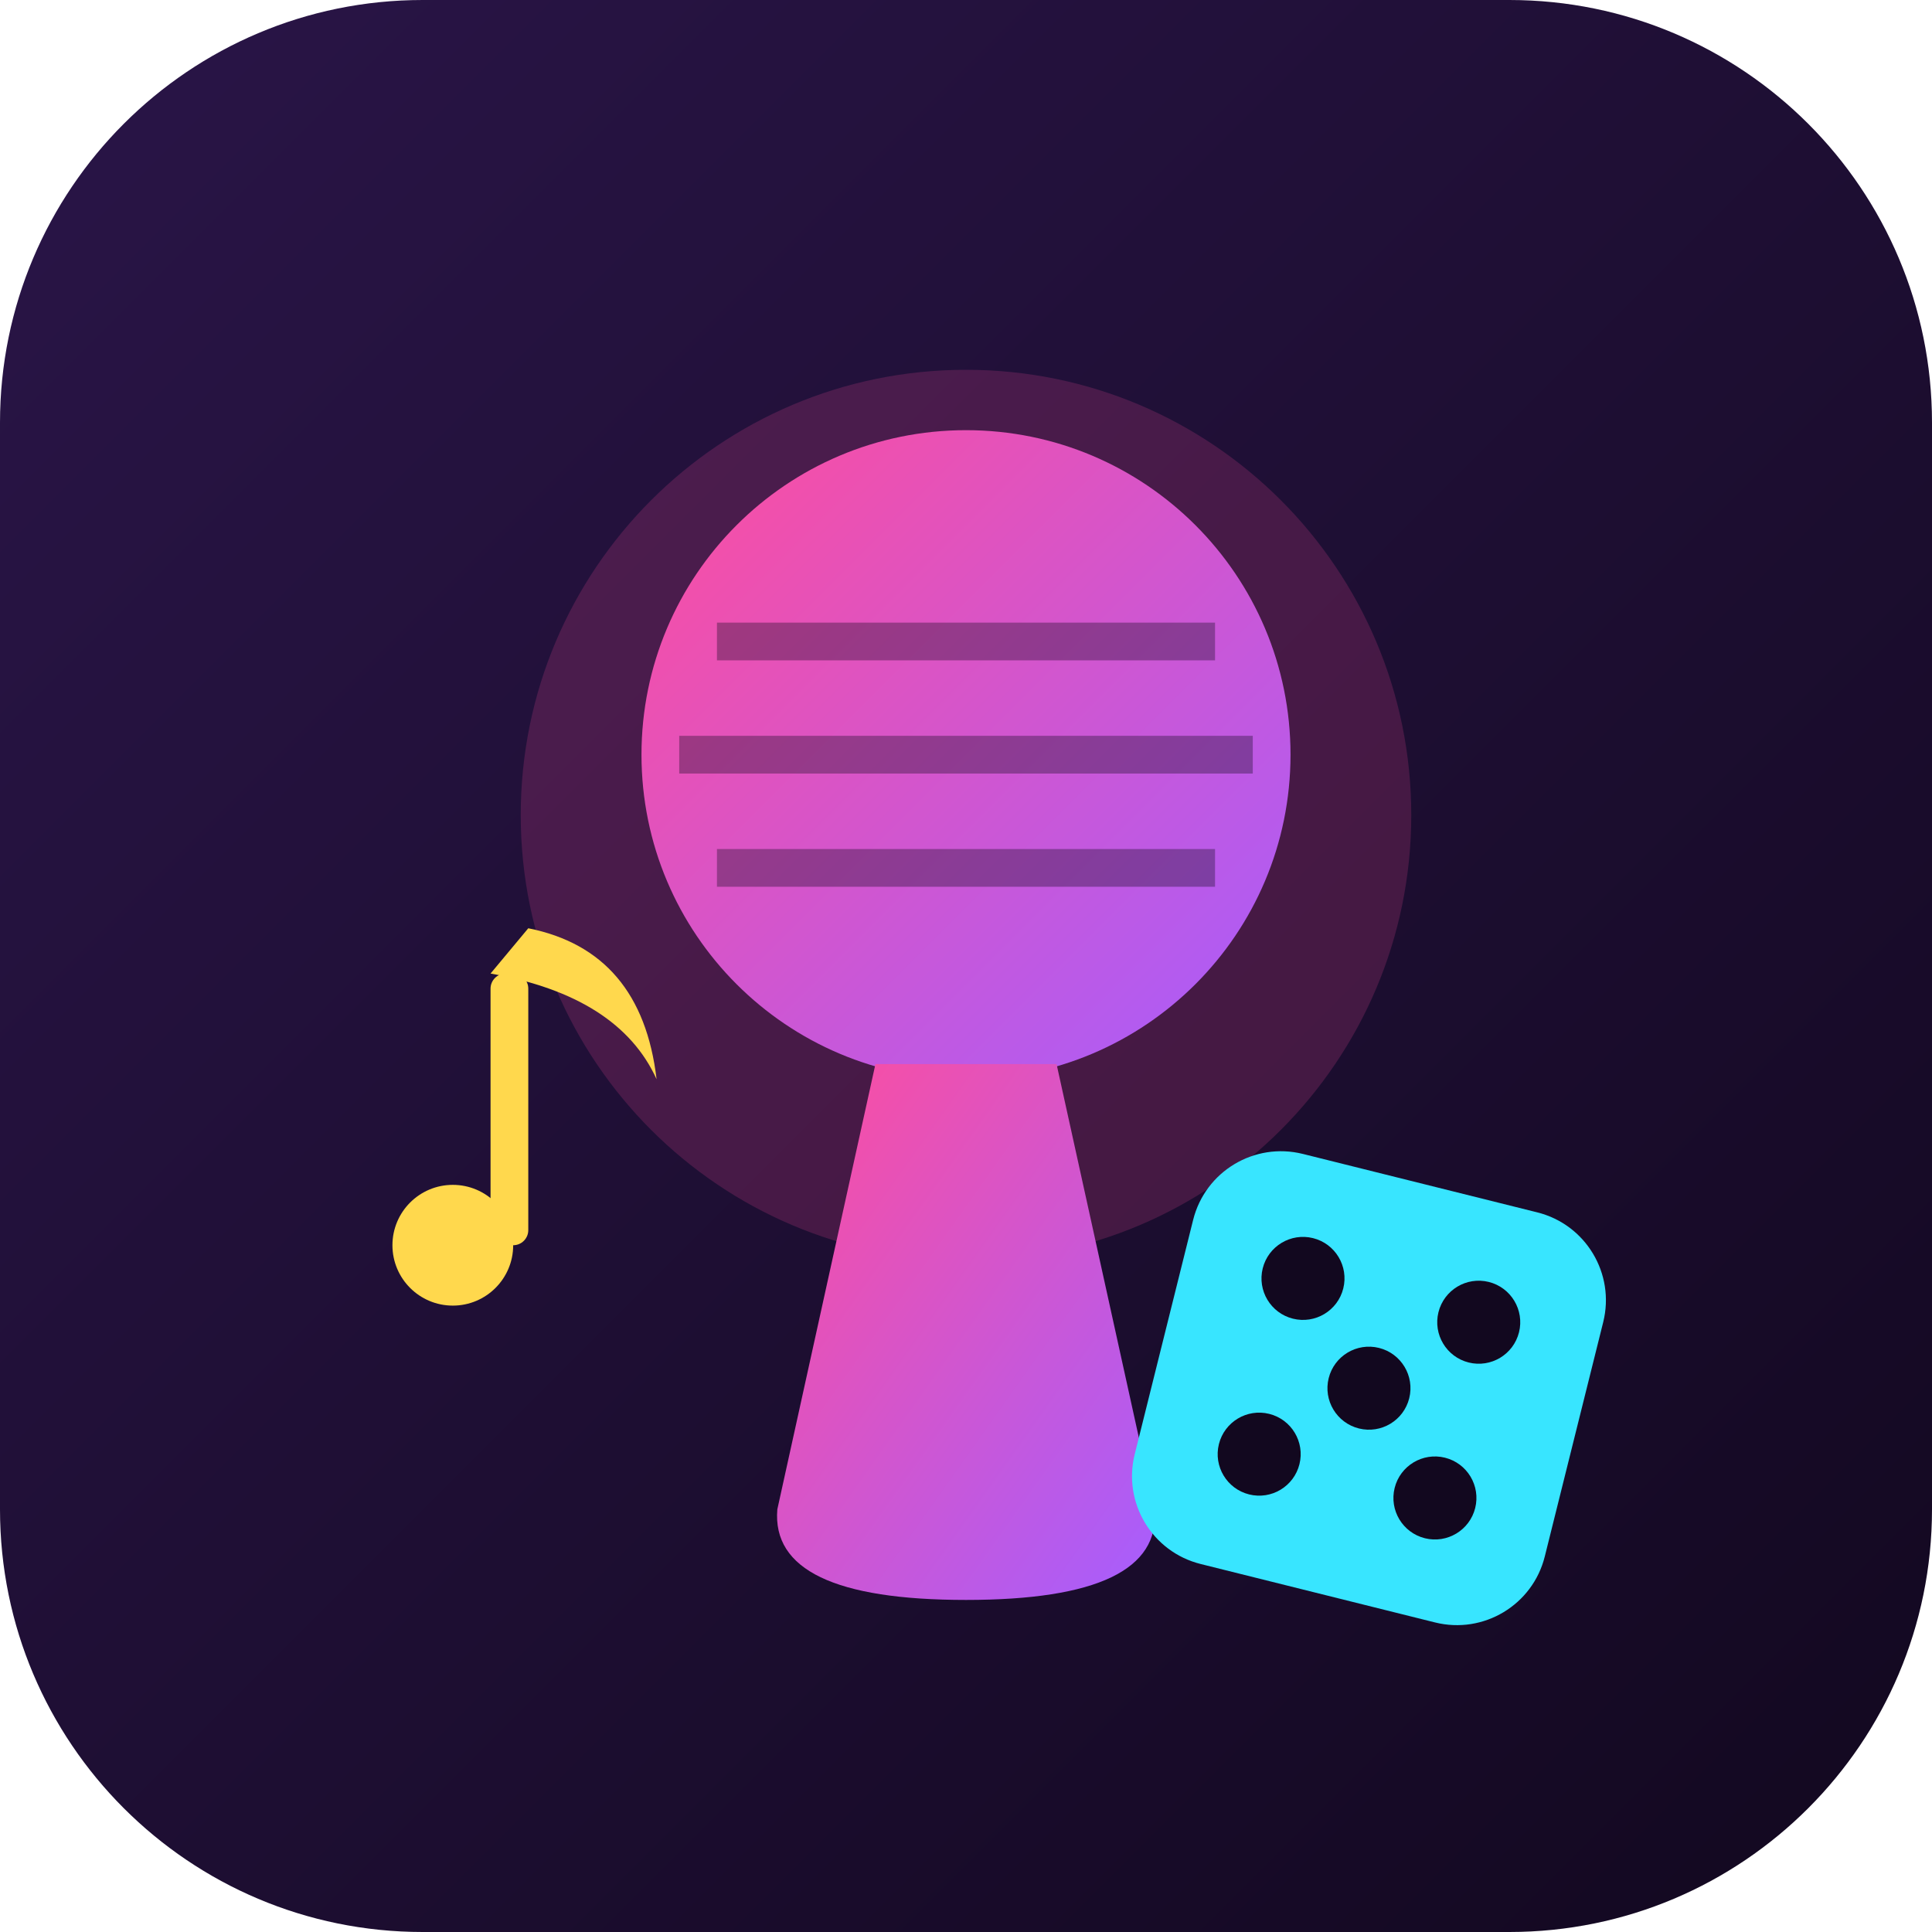
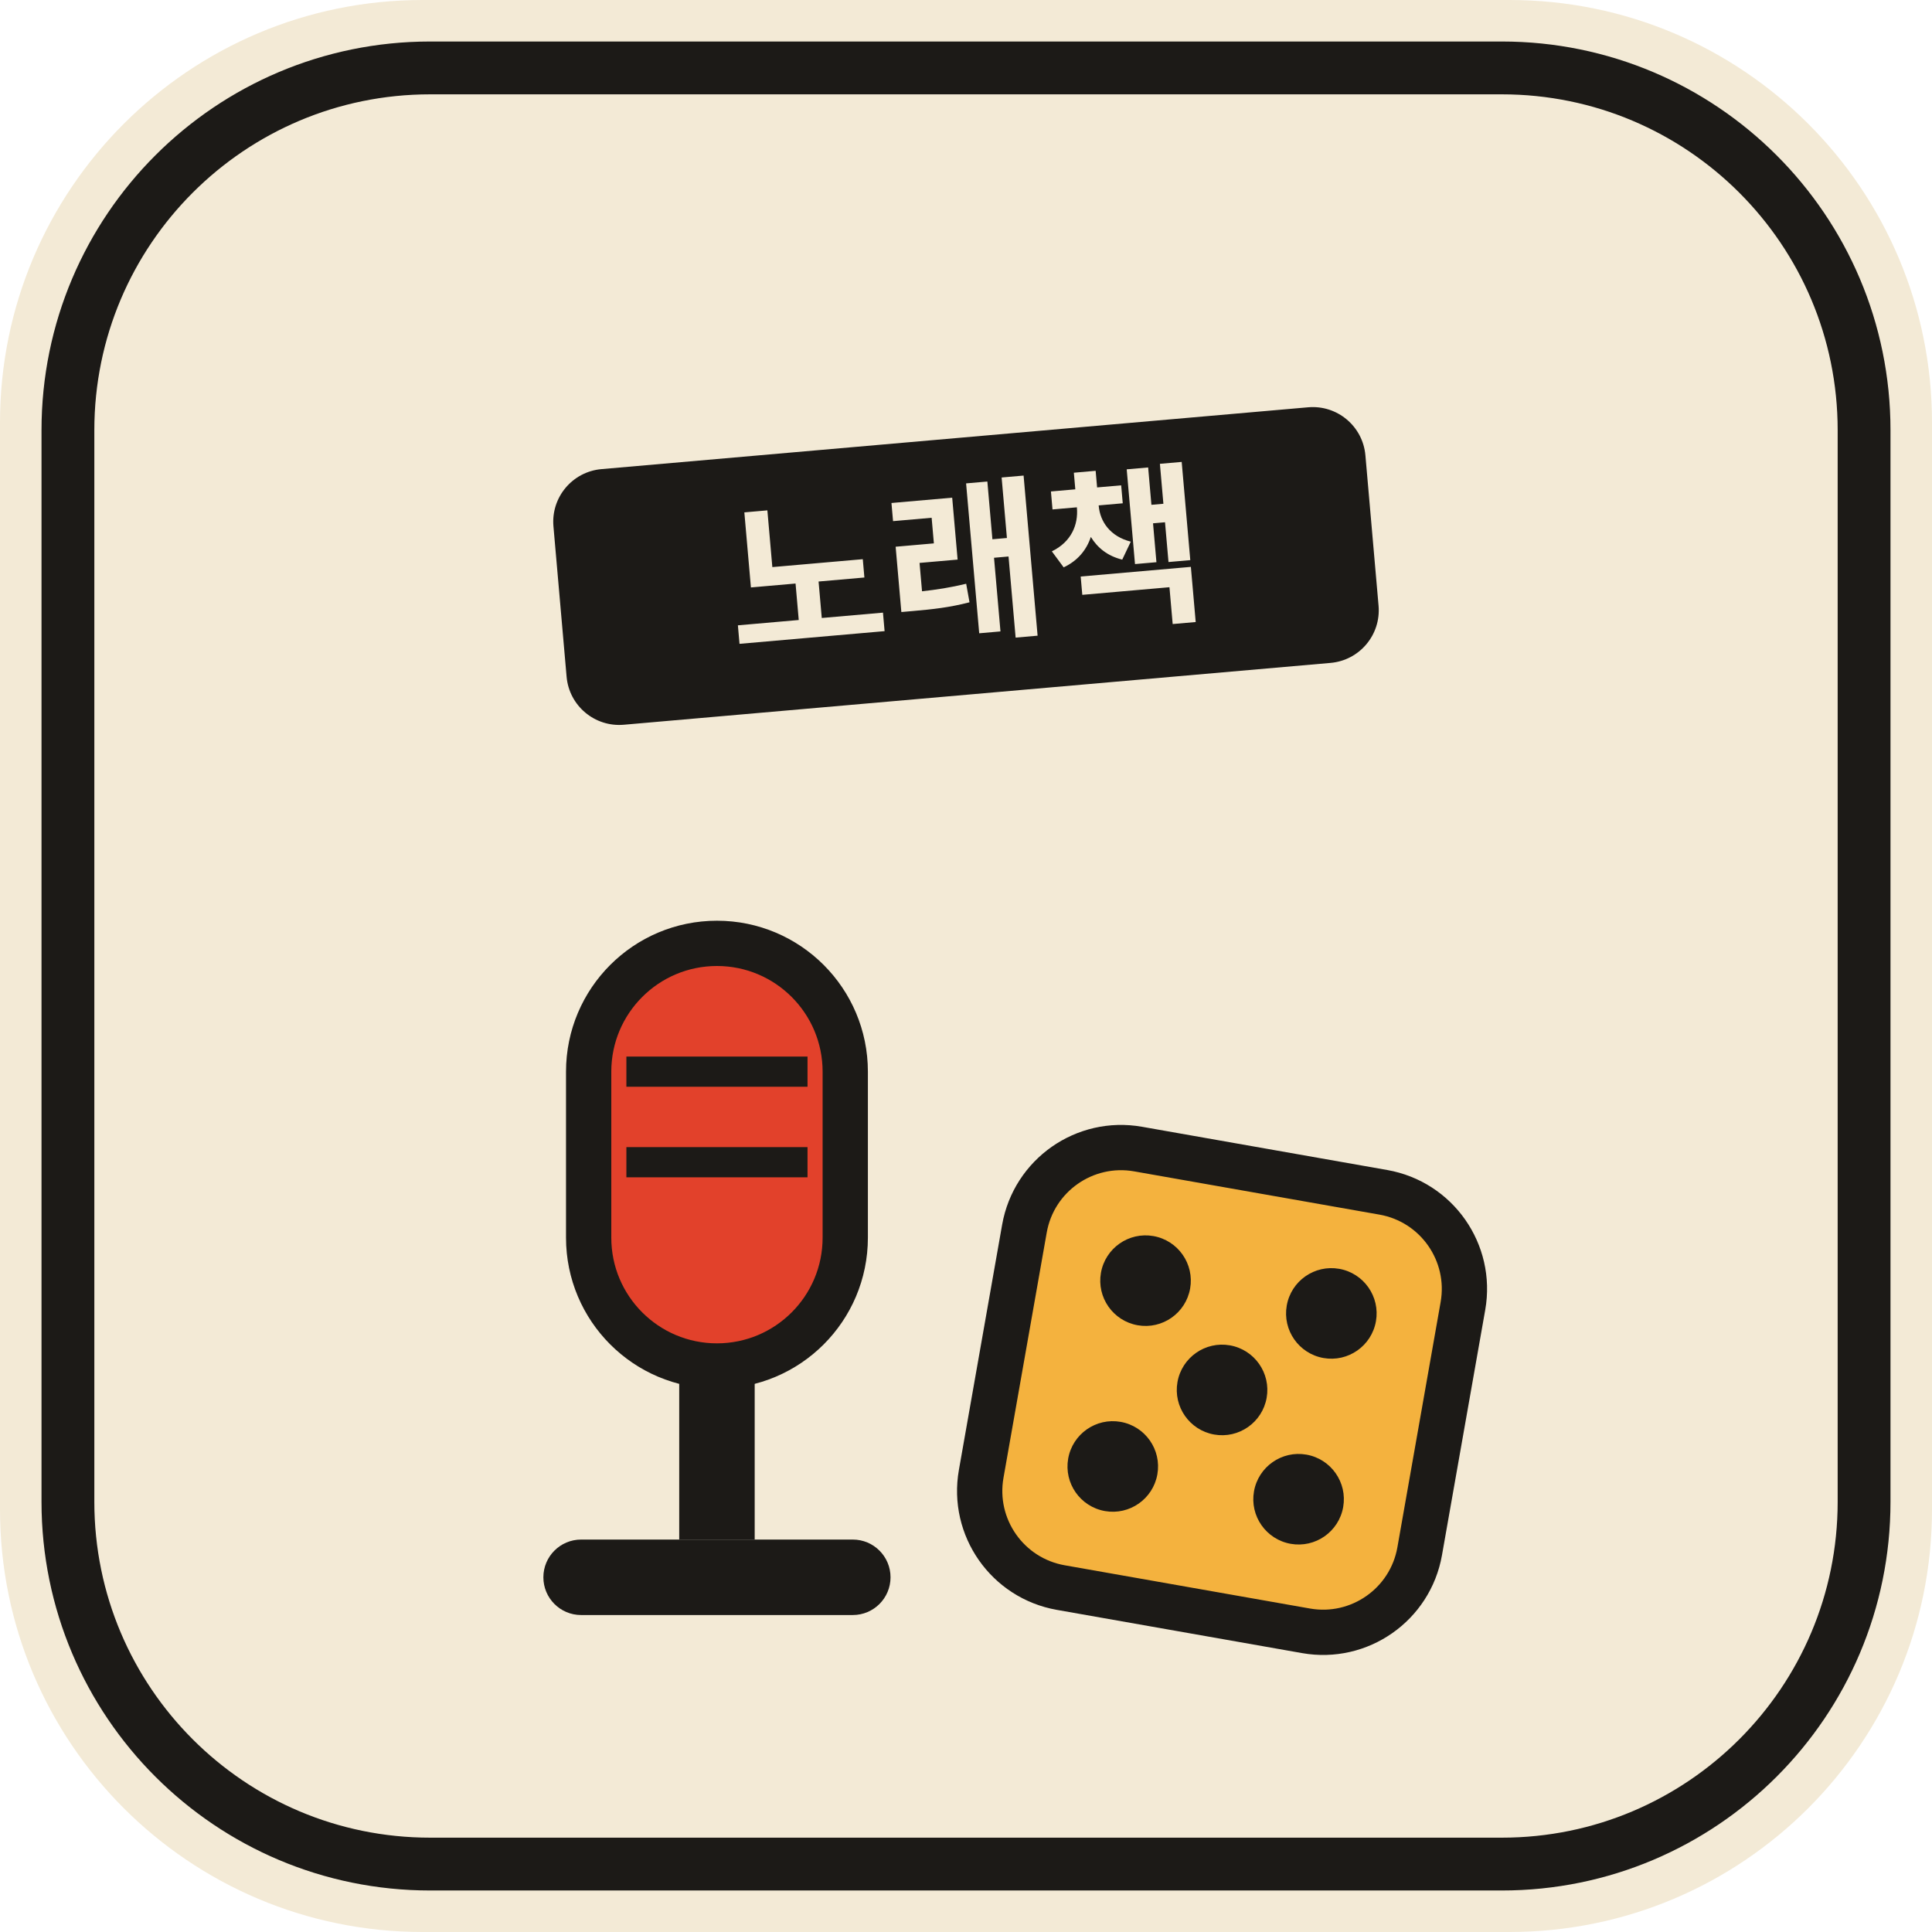
<svg xmlns="http://www.w3.org/2000/svg" viewBox="0 0 512 512">
-   <defs>
-     <linearGradient id="bg" x1="0" y1="0" x2="1" y2="1">
-       <stop offset="0%" stop-color="#2a1548" />
-       <stop offset="100%" stop-color="#12081f" />
-     </linearGradient>
-     <linearGradient id="mic" x1="0" y1="0" x2="1" y2="1">
-       <stop offset="0%" stop-color="#ff4d9d" />
-       <stop offset="100%" stop-color="#a55eff" />
-     </linearGradient>
-   </defs>
-   <rect width="512" height="512" rx="112" fill="url(#bg)" />
-   <circle cx="256" cy="216" r="118" fill="#ff4d9d" opacity="0.18" />
-   <circle cx="256" cy="200" r="86" fill="url(#mic)" />
-   <g stroke="#12081f" stroke-width="10" opacity="0.35">
-     <line x1="190" y1="170" x2="322" y2="170" />
-     <line x1="180" y1="200" x2="332" y2="200" />
-     <line x1="190" y1="230" x2="322" y2="230" />
+   <rect width="512" height="512" rx="112" fill="#f3ead6" />
+   <rect x="18" y="18" width="476" height="476" rx="96" fill="none" stroke="#1c1a17" stroke-width="14" />
+   <g transform="translate(256 150) rotate(-5)">
+     <rect x="-108" y="-34" width="216" height="68" rx="14" fill="#1c1a17" />
+     <text x="0" y="16" text-anchor="middle" font-family="'Apple SD Gothic Neo','Noto Sans KR',sans-serif" font-size="46" font-weight="900" fill="#f3ead6">노래책</text>
  </g>
-   <path d="M232 282 L280 282 L306 400 Q308 424 256 424 Q204 424 206 400 Z" fill="url(#mic)" />
-   <g transform="translate(322 300) rotate(14)">
-     <rect width="112" height="112" rx="24" fill="#38e5ff" />
-     <circle cx="32" cy="32" r="11" fill="#12081f" />
-     <circle cx="80" cy="32" r="11" fill="#12081f" />
-     <circle cx="56" cy="56" r="11" fill="#12081f" />
-     <circle cx="32" cy="80" r="11" fill="#12081f" />
-     <circle cx="80" cy="80" r="11" fill="#12081f" />
+   <g transform="translate(190 250)">
+     <rect x="-34" y="0" width="68" height="112" rx="34" fill="#e2412b" stroke="#1c1a17" stroke-width="12" />
+     <rect x="-10" y="112" width="20" height="46" fill="#1c1a17" />
+     <rect x="-46" y="158" width="92" height="20" rx="10" fill="#1c1a17" />
+     <line x1="-24" y1="34" x2="24" y2="34" stroke="#1c1a17" stroke-width="8" />
+     <line x1="-24" y1="58" x2="24" y2="58" stroke="#1c1a17" stroke-width="8" />
  </g>
-   <g fill="#ffd84d">
-     <circle cx="120" cy="330" r="16" />
-     <rect x="130" y="258" width="10" height="72" rx="4" />
-     <path d="M130 258 q34 6 44 28 q-4 -34 -34 -40 z" />
+   <g transform="translate(276 300) rotate(10)">
+     <rect width="118" height="118" rx="26" fill="#f4b23e" stroke="#1c1a17" stroke-width="12" />
+     <circle cx="34" cy="34" r="12" fill="#1c1a17" />
+     <circle cx="84" cy="34" r="12" fill="#1c1a17" />
+     <circle cx="59" cy="59" r="12" fill="#1c1a17" />
+     <circle cx="34" cy="84" r="12" fill="#1c1a17" />
+     <circle cx="84" cy="84" r="12" fill="#1c1a17" />
  </g>
</svg>
